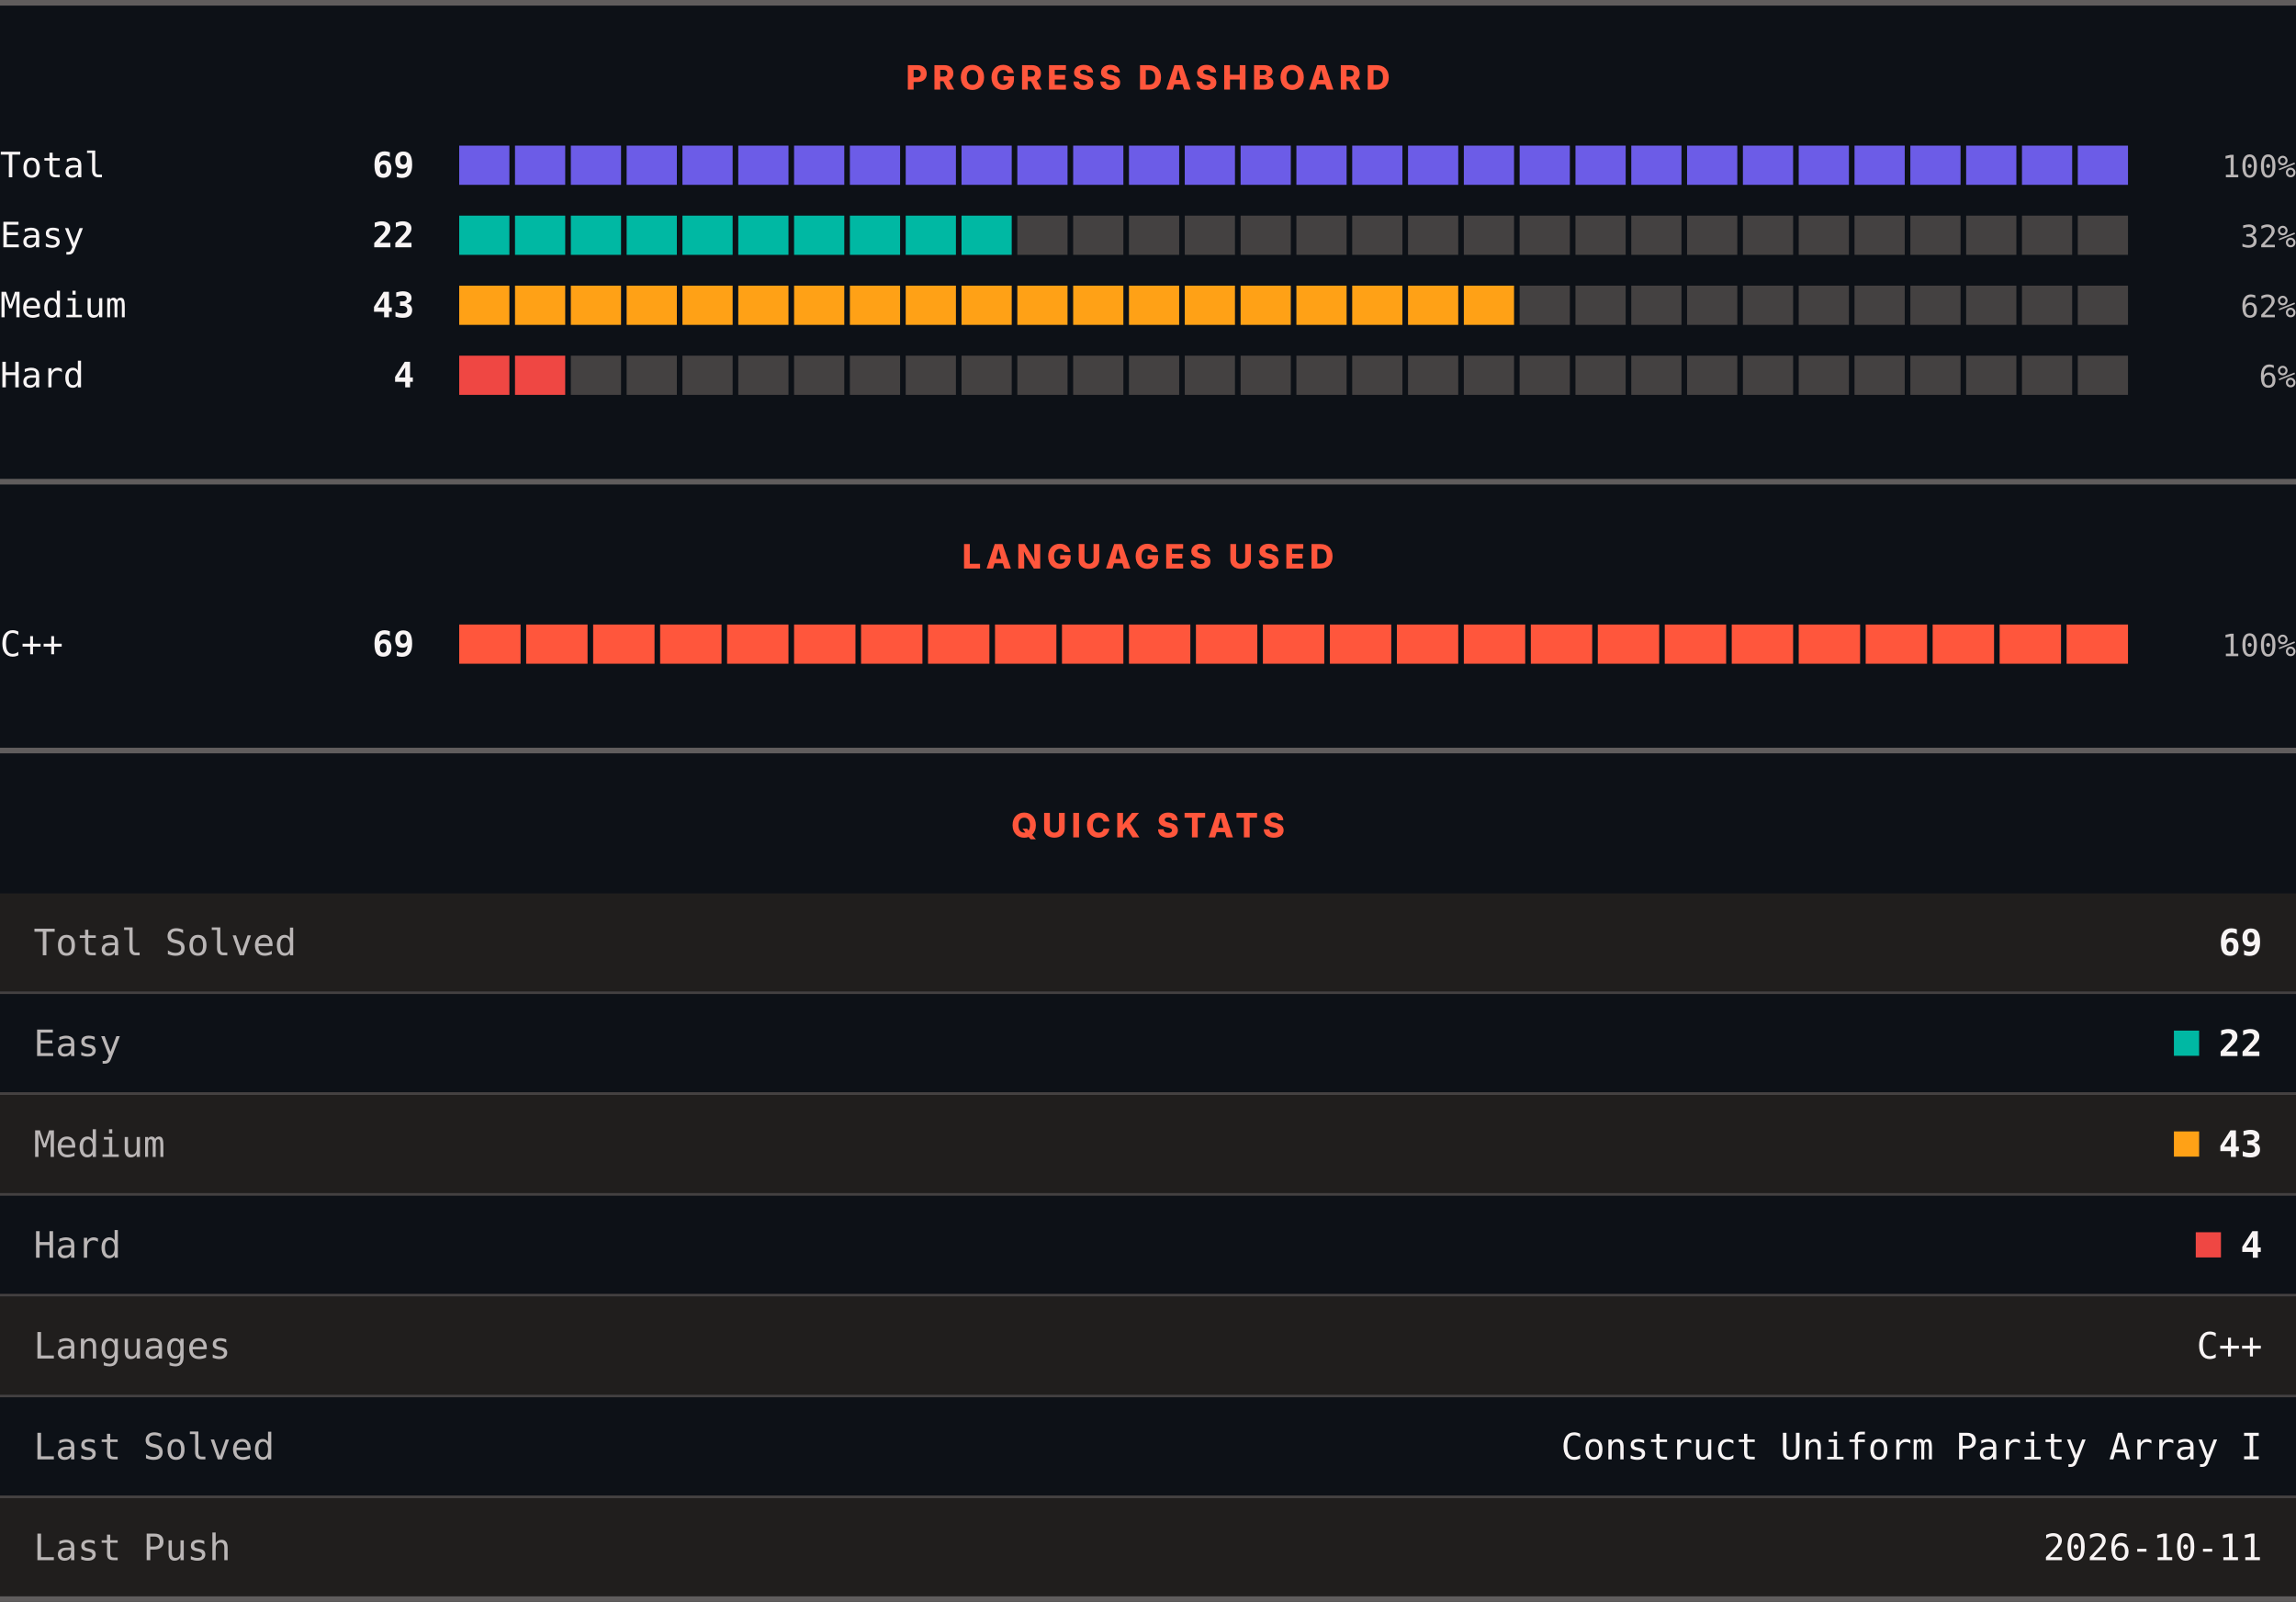
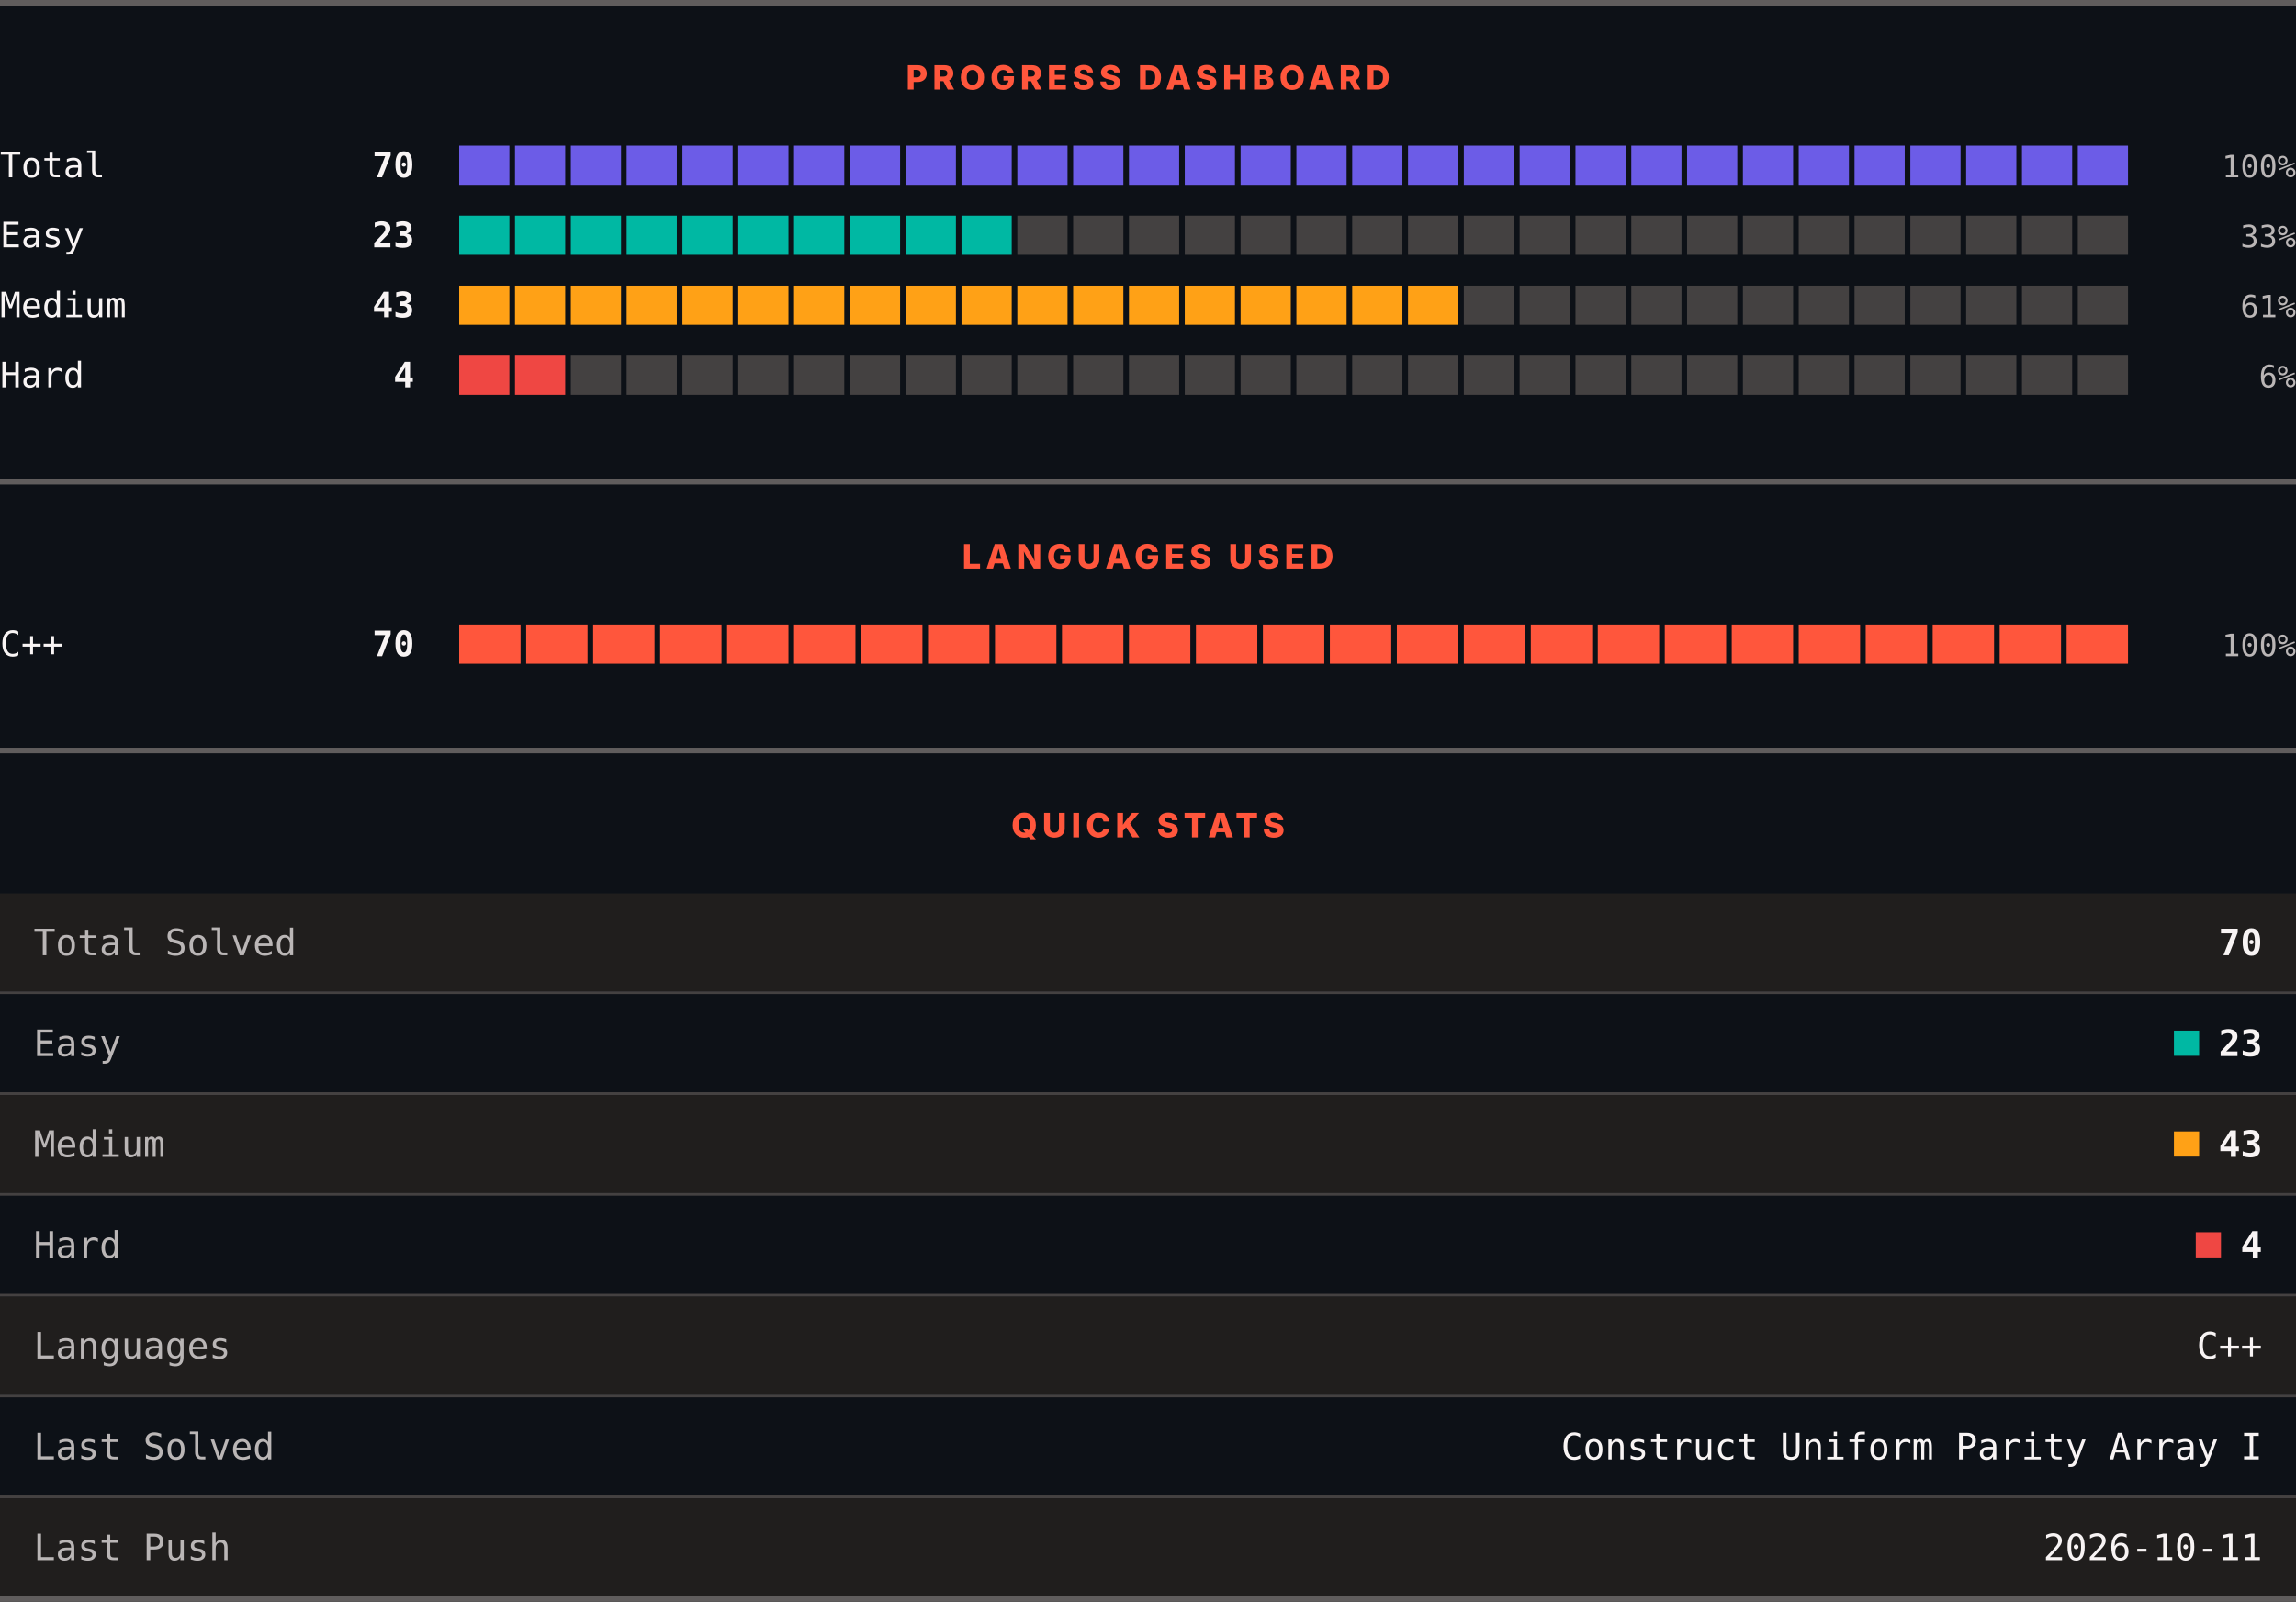
<svg xmlns="http://www.w3.org/2000/svg" width="820" height="572" viewBox="0 0 820 572" role="img" aria-label="LeetCode progress, languages and quick stats">
  <rect width="820" height="572" fill="#0d1117" />
  <rect x="0" y="0" width="820" height="2" fill="#605d5d" />
  <text x="410" y="32" text-anchor="middle" font-family="Archivo, system-ui, -apple-system, Segoe UI, sans-serif" font-size="12" font-weight="800" letter-spacing="1.68" fill="#ff563c">PROGRESS DASHBOARD</text>
  <text x="0" y="63.3" font-family="ui-monospace, SFMono-Regular, Menlo, Consolas, monospace" font-size="12.5" fill="#f8f4f4">Total</text>
-   <text x="148" y="63.3" text-anchor="end" font-family="ui-monospace, SFMono-Regular, Menlo, Consolas, monospace" font-size="12.5" font-weight="700" fill="#f8f4f4">69</text>
+   <text x="148" y="63.3" text-anchor="end" font-family="ui-monospace, SFMono-Regular, Menlo, Consolas, monospace" font-size="12.5" font-weight="700" fill="#f8f4f4">70</text>
  <rect x="164.00" y="52" width="17.93" height="14" fill="#6c5ce7" />
  <rect x="183.93" y="52" width="17.93" height="14" fill="#6c5ce7" />
  <rect x="203.87" y="52" width="17.93" height="14" fill="#6c5ce7" />
  <rect x="223.80" y="52" width="17.93" height="14" fill="#6c5ce7" />
  <rect x="243.73" y="52" width="17.93" height="14" fill="#6c5ce7" />
  <rect x="263.67" y="52" width="17.93" height="14" fill="#6c5ce7" />
  <rect x="283.60" y="52" width="17.93" height="14" fill="#6c5ce7" />
  <rect x="303.53" y="52" width="17.93" height="14" fill="#6c5ce7" />
  <rect x="323.47" y="52" width="17.93" height="14" fill="#6c5ce7" />
  <rect x="343.40" y="52" width="17.93" height="14" fill="#6c5ce7" />
  <rect x="363.33" y="52" width="17.93" height="14" fill="#6c5ce7" />
  <rect x="383.27" y="52" width="17.93" height="14" fill="#6c5ce7" />
  <rect x="403.20" y="52" width="17.93" height="14" fill="#6c5ce7" />
  <rect x="423.13" y="52" width="17.93" height="14" fill="#6c5ce7" />
  <rect x="443.07" y="52" width="17.93" height="14" fill="#6c5ce7" />
  <rect x="463.00" y="52" width="17.93" height="14" fill="#6c5ce7" />
  <rect x="482.93" y="52" width="17.93" height="14" fill="#6c5ce7" />
  <rect x="502.87" y="52" width="17.93" height="14" fill="#6c5ce7" />
  <rect x="522.80" y="52" width="17.93" height="14" fill="#6c5ce7" />
  <rect x="542.73" y="52" width="17.93" height="14" fill="#6c5ce7" />
  <rect x="562.67" y="52" width="17.93" height="14" fill="#6c5ce7" />
  <rect x="582.60" y="52" width="17.93" height="14" fill="#6c5ce7" />
  <rect x="602.53" y="52" width="17.93" height="14" fill="#6c5ce7" />
  <rect x="622.47" y="52" width="17.93" height="14" fill="#6c5ce7" />
  <rect x="642.40" y="52" width="17.93" height="14" fill="#6c5ce7" />
  <rect x="662.33" y="52" width="17.93" height="14" fill="#6c5ce7" />
  <rect x="682.27" y="52" width="17.93" height="14" fill="#6c5ce7" />
  <rect x="702.20" y="52" width="17.93" height="14" fill="#6c5ce7" />
  <rect x="722.13" y="52" width="17.93" height="14" fill="#6c5ce7" />
  <rect x="742.07" y="52" width="17.93" height="14" fill="#6c5ce7" />
  <text x="820" y="63.3" text-anchor="end" font-family="ui-monospace, SFMono-Regular, Menlo, Consolas, monospace" font-size="11" fill="#bab6b6">100%</text>
  <text x="0" y="88.3" font-family="ui-monospace, SFMono-Regular, Menlo, Consolas, monospace" font-size="12.5" fill="#f8f4f4">Easy</text>
-   <text x="148" y="88.3" text-anchor="end" font-family="ui-monospace, SFMono-Regular, Menlo, Consolas, monospace" font-size="12.5" font-weight="700" fill="#f8f4f4">22</text>
+   <text x="148" y="88.3" text-anchor="end" font-family="ui-monospace, SFMono-Regular, Menlo, Consolas, monospace" font-size="12.5" font-weight="700" fill="#f8f4f4">23</text>
  <rect x="164.00" y="77" width="17.93" height="14" fill="#00b8a3" />
  <rect x="183.93" y="77" width="17.93" height="14" fill="#00b8a3" />
  <rect x="203.87" y="77" width="17.93" height="14" fill="#00b8a3" />
  <rect x="223.80" y="77" width="17.93" height="14" fill="#00b8a3" />
  <rect x="243.73" y="77" width="17.93" height="14" fill="#00b8a3" />
  <rect x="263.67" y="77" width="17.93" height="14" fill="#00b8a3" />
  <rect x="283.60" y="77" width="17.93" height="14" fill="#00b8a3" />
  <rect x="303.53" y="77" width="17.93" height="14" fill="#00b8a3" />
  <rect x="323.47" y="77" width="17.93" height="14" fill="#00b8a3" />
  <rect x="343.40" y="77" width="17.93" height="14" fill="#00b8a3" />
  <rect x="363.33" y="77" width="17.93" height="14" fill="#444141" />
  <rect x="383.27" y="77" width="17.93" height="14" fill="#444141" />
  <rect x="403.20" y="77" width="17.93" height="14" fill="#444141" />
  <rect x="423.13" y="77" width="17.93" height="14" fill="#444141" />
  <rect x="443.07" y="77" width="17.93" height="14" fill="#444141" />
  <rect x="463.00" y="77" width="17.93" height="14" fill="#444141" />
  <rect x="482.93" y="77" width="17.93" height="14" fill="#444141" />
  <rect x="502.87" y="77" width="17.93" height="14" fill="#444141" />
  <rect x="522.80" y="77" width="17.93" height="14" fill="#444141" />
  <rect x="542.73" y="77" width="17.93" height="14" fill="#444141" />
  <rect x="562.67" y="77" width="17.93" height="14" fill="#444141" />
  <rect x="582.60" y="77" width="17.93" height="14" fill="#444141" />
  <rect x="602.53" y="77" width="17.93" height="14" fill="#444141" />
  <rect x="622.47" y="77" width="17.93" height="14" fill="#444141" />
  <rect x="642.40" y="77" width="17.93" height="14" fill="#444141" />
  <rect x="662.33" y="77" width="17.93" height="14" fill="#444141" />
  <rect x="682.27" y="77" width="17.93" height="14" fill="#444141" />
  <rect x="702.20" y="77" width="17.93" height="14" fill="#444141" />
  <rect x="722.13" y="77" width="17.93" height="14" fill="#444141" />
  <rect x="742.07" y="77" width="17.93" height="14" fill="#444141" />
-   <text x="820" y="88.3" text-anchor="end" font-family="ui-monospace, SFMono-Regular, Menlo, Consolas, monospace" font-size="11" fill="#bab6b6">32%</text>
+   <text x="820" y="88.3" text-anchor="end" font-family="ui-monospace, SFMono-Regular, Menlo, Consolas, monospace" font-size="11" fill="#bab6b6">33%</text>
  <text x="0" y="113.3" font-family="ui-monospace, SFMono-Regular, Menlo, Consolas, monospace" font-size="12.5" fill="#f8f4f4">Medium</text>
  <text x="148" y="113.3" text-anchor="end" font-family="ui-monospace, SFMono-Regular, Menlo, Consolas, monospace" font-size="12.5" font-weight="700" fill="#f8f4f4">43</text>
  <rect x="164.00" y="102" width="17.93" height="14" fill="#ffa116" />
  <rect x="183.93" y="102" width="17.93" height="14" fill="#ffa116" />
  <rect x="203.87" y="102" width="17.93" height="14" fill="#ffa116" />
  <rect x="223.80" y="102" width="17.93" height="14" fill="#ffa116" />
  <rect x="243.73" y="102" width="17.93" height="14" fill="#ffa116" />
  <rect x="263.67" y="102" width="17.93" height="14" fill="#ffa116" />
  <rect x="283.60" y="102" width="17.93" height="14" fill="#ffa116" />
  <rect x="303.53" y="102" width="17.93" height="14" fill="#ffa116" />
  <rect x="323.47" y="102" width="17.93" height="14" fill="#ffa116" />
  <rect x="343.40" y="102" width="17.93" height="14" fill="#ffa116" />
  <rect x="363.33" y="102" width="17.93" height="14" fill="#ffa116" />
  <rect x="383.27" y="102" width="17.93" height="14" fill="#ffa116" />
  <rect x="403.20" y="102" width="17.93" height="14" fill="#ffa116" />
  <rect x="423.13" y="102" width="17.93" height="14" fill="#ffa116" />
  <rect x="443.07" y="102" width="17.93" height="14" fill="#ffa116" />
  <rect x="463.00" y="102" width="17.93" height="14" fill="#ffa116" />
  <rect x="482.93" y="102" width="17.93" height="14" fill="#ffa116" />
  <rect x="502.87" y="102" width="17.93" height="14" fill="#ffa116" />
-   <rect x="522.80" y="102" width="17.93" height="14" fill="#ffa116" />
+   <rect x="522.80" y="102" width="17.93" height="14" fill="#444141" />
  <rect x="542.73" y="102" width="17.93" height="14" fill="#444141" />
  <rect x="562.67" y="102" width="17.93" height="14" fill="#444141" />
  <rect x="582.60" y="102" width="17.93" height="14" fill="#444141" />
  <rect x="602.53" y="102" width="17.93" height="14" fill="#444141" />
  <rect x="622.47" y="102" width="17.93" height="14" fill="#444141" />
  <rect x="642.40" y="102" width="17.93" height="14" fill="#444141" />
  <rect x="662.33" y="102" width="17.93" height="14" fill="#444141" />
  <rect x="682.27" y="102" width="17.93" height="14" fill="#444141" />
  <rect x="702.20" y="102" width="17.93" height="14" fill="#444141" />
  <rect x="722.13" y="102" width="17.93" height="14" fill="#444141" />
  <rect x="742.07" y="102" width="17.93" height="14" fill="#444141" />
-   <text x="820" y="113.3" text-anchor="end" font-family="ui-monospace, SFMono-Regular, Menlo, Consolas, monospace" font-size="11" fill="#bab6b6">62%</text>
+   <text x="820" y="113.3" text-anchor="end" font-family="ui-monospace, SFMono-Regular, Menlo, Consolas, monospace" font-size="11" fill="#bab6b6">61%</text>
  <text x="0" y="138.3" font-family="ui-monospace, SFMono-Regular, Menlo, Consolas, monospace" font-size="12.5" fill="#f8f4f4">Hard</text>
  <text x="148" y="138.3" text-anchor="end" font-family="ui-monospace, SFMono-Regular, Menlo, Consolas, monospace" font-size="12.5" font-weight="700" fill="#f8f4f4">4</text>
  <rect x="164.00" y="127" width="17.93" height="14" fill="#ef4743" />
  <rect x="183.93" y="127" width="17.93" height="14" fill="#ef4743" />
  <rect x="203.87" y="127" width="17.93" height="14" fill="#444141" />
  <rect x="223.80" y="127" width="17.93" height="14" fill="#444141" />
  <rect x="243.73" y="127" width="17.93" height="14" fill="#444141" />
  <rect x="263.67" y="127" width="17.93" height="14" fill="#444141" />
  <rect x="283.60" y="127" width="17.93" height="14" fill="#444141" />
  <rect x="303.53" y="127" width="17.93" height="14" fill="#444141" />
  <rect x="323.47" y="127" width="17.93" height="14" fill="#444141" />
  <rect x="343.40" y="127" width="17.93" height="14" fill="#444141" />
  <rect x="363.33" y="127" width="17.93" height="14" fill="#444141" />
  <rect x="383.27" y="127" width="17.93" height="14" fill="#444141" />
  <rect x="403.20" y="127" width="17.93" height="14" fill="#444141" />
  <rect x="423.13" y="127" width="17.93" height="14" fill="#444141" />
  <rect x="443.07" y="127" width="17.93" height="14" fill="#444141" />
  <rect x="463.00" y="127" width="17.93" height="14" fill="#444141" />
  <rect x="482.93" y="127" width="17.93" height="14" fill="#444141" />
  <rect x="502.87" y="127" width="17.93" height="14" fill="#444141" />
  <rect x="522.80" y="127" width="17.93" height="14" fill="#444141" />
  <rect x="542.73" y="127" width="17.93" height="14" fill="#444141" />
  <rect x="562.67" y="127" width="17.93" height="14" fill="#444141" />
  <rect x="582.60" y="127" width="17.93" height="14" fill="#444141" />
  <rect x="602.53" y="127" width="17.93" height="14" fill="#444141" />
  <rect x="622.47" y="127" width="17.93" height="14" fill="#444141" />
  <rect x="642.40" y="127" width="17.93" height="14" fill="#444141" />
  <rect x="662.33" y="127" width="17.93" height="14" fill="#444141" />
  <rect x="682.27" y="127" width="17.93" height="14" fill="#444141" />
  <rect x="702.20" y="127" width="17.93" height="14" fill="#444141" />
  <rect x="722.13" y="127" width="17.93" height="14" fill="#444141" />
  <rect x="742.07" y="127" width="17.93" height="14" fill="#444141" />
  <text x="820" y="138.3" text-anchor="end" font-family="ui-monospace, SFMono-Regular, Menlo, Consolas, monospace" font-size="11" fill="#bab6b6">6%</text>
  <rect x="0" y="171" width="820" height="2" fill="#605d5d" />
  <text x="410" y="203" text-anchor="middle" font-family="Archivo, system-ui, -apple-system, Segoe UI, sans-serif" font-size="12" font-weight="800" letter-spacing="1.68" fill="#ff563c">LANGUAGES USED</text>
  <text x="0" y="234.3" font-family="ui-monospace, SFMono-Regular, Menlo, Consolas, monospace" font-size="12.5" fill="#f8f4f4">C++</text>
-   <text x="148" y="234.3" text-anchor="end" font-family="ui-monospace, SFMono-Regular, Menlo, Consolas, monospace" font-size="12.5" font-weight="700" fill="#f8f4f4">69</text>
+   <text x="148" y="234.3" text-anchor="end" font-family="ui-monospace, SFMono-Regular, Menlo, Consolas, monospace" font-size="12.5" font-weight="700" fill="#f8f4f4">70</text>
  <rect x="164.00" y="223" width="21.92" height="14" fill="#ff563c" />
  <rect x="187.92" y="223" width="21.92" height="14" fill="#ff563c" />
  <rect x="211.84" y="223" width="21.92" height="14" fill="#ff563c" />
  <rect x="235.76" y="223" width="21.92" height="14" fill="#ff563c" />
  <rect x="259.68" y="223" width="21.92" height="14" fill="#ff563c" />
  <rect x="283.60" y="223" width="21.92" height="14" fill="#ff563c" />
  <rect x="307.52" y="223" width="21.92" height="14" fill="#ff563c" />
  <rect x="331.44" y="223" width="21.92" height="14" fill="#ff563c" />
  <rect x="355.36" y="223" width="21.92" height="14" fill="#ff563c" />
  <rect x="379.28" y="223" width="21.92" height="14" fill="#ff563c" />
  <rect x="403.20" y="223" width="21.92" height="14" fill="#ff563c" />
  <rect x="427.12" y="223" width="21.92" height="14" fill="#ff563c" />
  <rect x="451.04" y="223" width="21.92" height="14" fill="#ff563c" />
  <rect x="474.96" y="223" width="21.92" height="14" fill="#ff563c" />
  <rect x="498.88" y="223" width="21.92" height="14" fill="#ff563c" />
  <rect x="522.80" y="223" width="21.92" height="14" fill="#ff563c" />
  <rect x="546.72" y="223" width="21.92" height="14" fill="#ff563c" />
  <rect x="570.64" y="223" width="21.92" height="14" fill="#ff563c" />
  <rect x="594.56" y="223" width="21.92" height="14" fill="#ff563c" />
  <rect x="618.48" y="223" width="21.92" height="14" fill="#ff563c" />
  <rect x="642.40" y="223" width="21.92" height="14" fill="#ff563c" />
  <rect x="666.32" y="223" width="21.92" height="14" fill="#ff563c" />
  <rect x="690.24" y="223" width="21.92" height="14" fill="#ff563c" />
  <rect x="714.16" y="223" width="21.92" height="14" fill="#ff563c" />
  <rect x="738.08" y="223" width="21.92" height="14" fill="#ff563c" />
  <text x="820" y="234.3" text-anchor="end" font-family="ui-monospace, SFMono-Regular, Menlo, Consolas, monospace" font-size="11" fill="#bab6b6">100%</text>
  <rect x="0" y="267" width="820" height="2" fill="#605d5d" />
  <text x="410" y="299" text-anchor="middle" font-family="Archivo, system-ui, -apple-system, Segoe UI, sans-serif" font-size="12" font-weight="800" letter-spacing="1.68" fill="#ff563c">QUICK STATS</text>
  <rect x="0" y="319" width="820" height="35" fill="#201e1d" />
  <text x="12" y="341.1" font-family="ui-monospace, SFMono-Regular, Menlo, Consolas, monospace" font-size="13" fill="#bab6b6">Total Solved</text>
-   <text x="808" y="341.1" text-anchor="end" font-family="ui-monospace, SFMono-Regular, Menlo, Consolas, monospace" font-size="13" font-weight="700" fill="#f8f4f4">69</text>
+   <text x="808" y="341.1" text-anchor="end" font-family="ui-monospace, SFMono-Regular, Menlo, Consolas, monospace" font-size="13" font-weight="700" fill="#f8f4f4">70</text>
  <rect x="0" y="354" width="820" height="1" fill="#444141" />
  <rect x="0" y="355" width="820" height="35" fill="#0d1117" />
  <text x="12" y="377.1" font-family="ui-monospace, SFMono-Regular, Menlo, Consolas, monospace" font-size="13" fill="#bab6b6">Easy</text>
  <rect x="776.4" y="368" width="9" height="9" fill="#00b8a3" />
-   <text x="808" y="377.1" text-anchor="end" font-family="ui-monospace, SFMono-Regular, Menlo, Consolas, monospace" font-size="13" font-weight="700" fill="#f8f4f4">22</text>
+   <text x="808" y="377.1" text-anchor="end" font-family="ui-monospace, SFMono-Regular, Menlo, Consolas, monospace" font-size="13" font-weight="700" fill="#f8f4f4">23</text>
  <rect x="0" y="390" width="820" height="1" fill="#444141" />
  <rect x="0" y="391" width="820" height="35" fill="#201e1d" />
  <text x="12" y="413.1" font-family="ui-monospace, SFMono-Regular, Menlo, Consolas, monospace" font-size="13" fill="#bab6b6">Medium</text>
  <rect x="776.4" y="404" width="9" height="9" fill="#ffa116" />
  <text x="808" y="413.1" text-anchor="end" font-family="ui-monospace, SFMono-Regular, Menlo, Consolas, monospace" font-size="13" font-weight="700" fill="#f8f4f4">43</text>
  <rect x="0" y="426" width="820" height="1" fill="#444141" />
  <rect x="0" y="427" width="820" height="35" fill="#0d1117" />
  <text x="12" y="449.1" font-family="ui-monospace, SFMono-Regular, Menlo, Consolas, monospace" font-size="13" fill="#bab6b6">Hard</text>
  <rect x="784.2" y="440" width="9" height="9" fill="#ef4743" />
  <text x="808" y="449.1" text-anchor="end" font-family="ui-monospace, SFMono-Regular, Menlo, Consolas, monospace" font-size="13" font-weight="700" fill="#f8f4f4">4</text>
  <rect x="0" y="462" width="820" height="1" fill="#444141" />
  <rect x="0" y="463" width="820" height="35" fill="#201e1d" />
  <text x="12" y="485.1" font-family="ui-monospace, SFMono-Regular, Menlo, Consolas, monospace" font-size="13" fill="#bab6b6">Languages</text>
  <text x="808" y="485.1" text-anchor="end" font-family="ui-monospace, SFMono-Regular, Menlo, Consolas, monospace" font-size="13" fill="#f8f4f4">C++</text>
  <rect x="0" y="498" width="820" height="1" fill="#444141" />
  <rect x="0" y="499" width="820" height="35" fill="#0d1117" />
  <text x="12" y="521.1" font-family="ui-monospace, SFMono-Regular, Menlo, Consolas, monospace" font-size="13" fill="#bab6b6">Last Solved</text>
  <text x="808" y="521.1" text-anchor="end" font-family="ui-monospace, SFMono-Regular, Menlo, Consolas, monospace" font-size="13" fill="#f8f4f4">Construct Uniform Parity Array I</text>
  <rect x="0" y="534" width="820" height="1" fill="#444141" />
  <rect x="0" y="535" width="820" height="35" fill="#201e1d" />
  <text x="12" y="557.1" font-family="ui-monospace, SFMono-Regular, Menlo, Consolas, monospace" font-size="13" fill="#bab6b6">Last Push</text>
  <text x="808" y="557.1" text-anchor="end" font-family="ui-monospace, SFMono-Regular, Menlo, Consolas, monospace" font-size="13" fill="#f8f4f4">2026-10-11</text>
  <rect x="0" y="570" width="820" height="2" fill="#605d5d" />
</svg>
